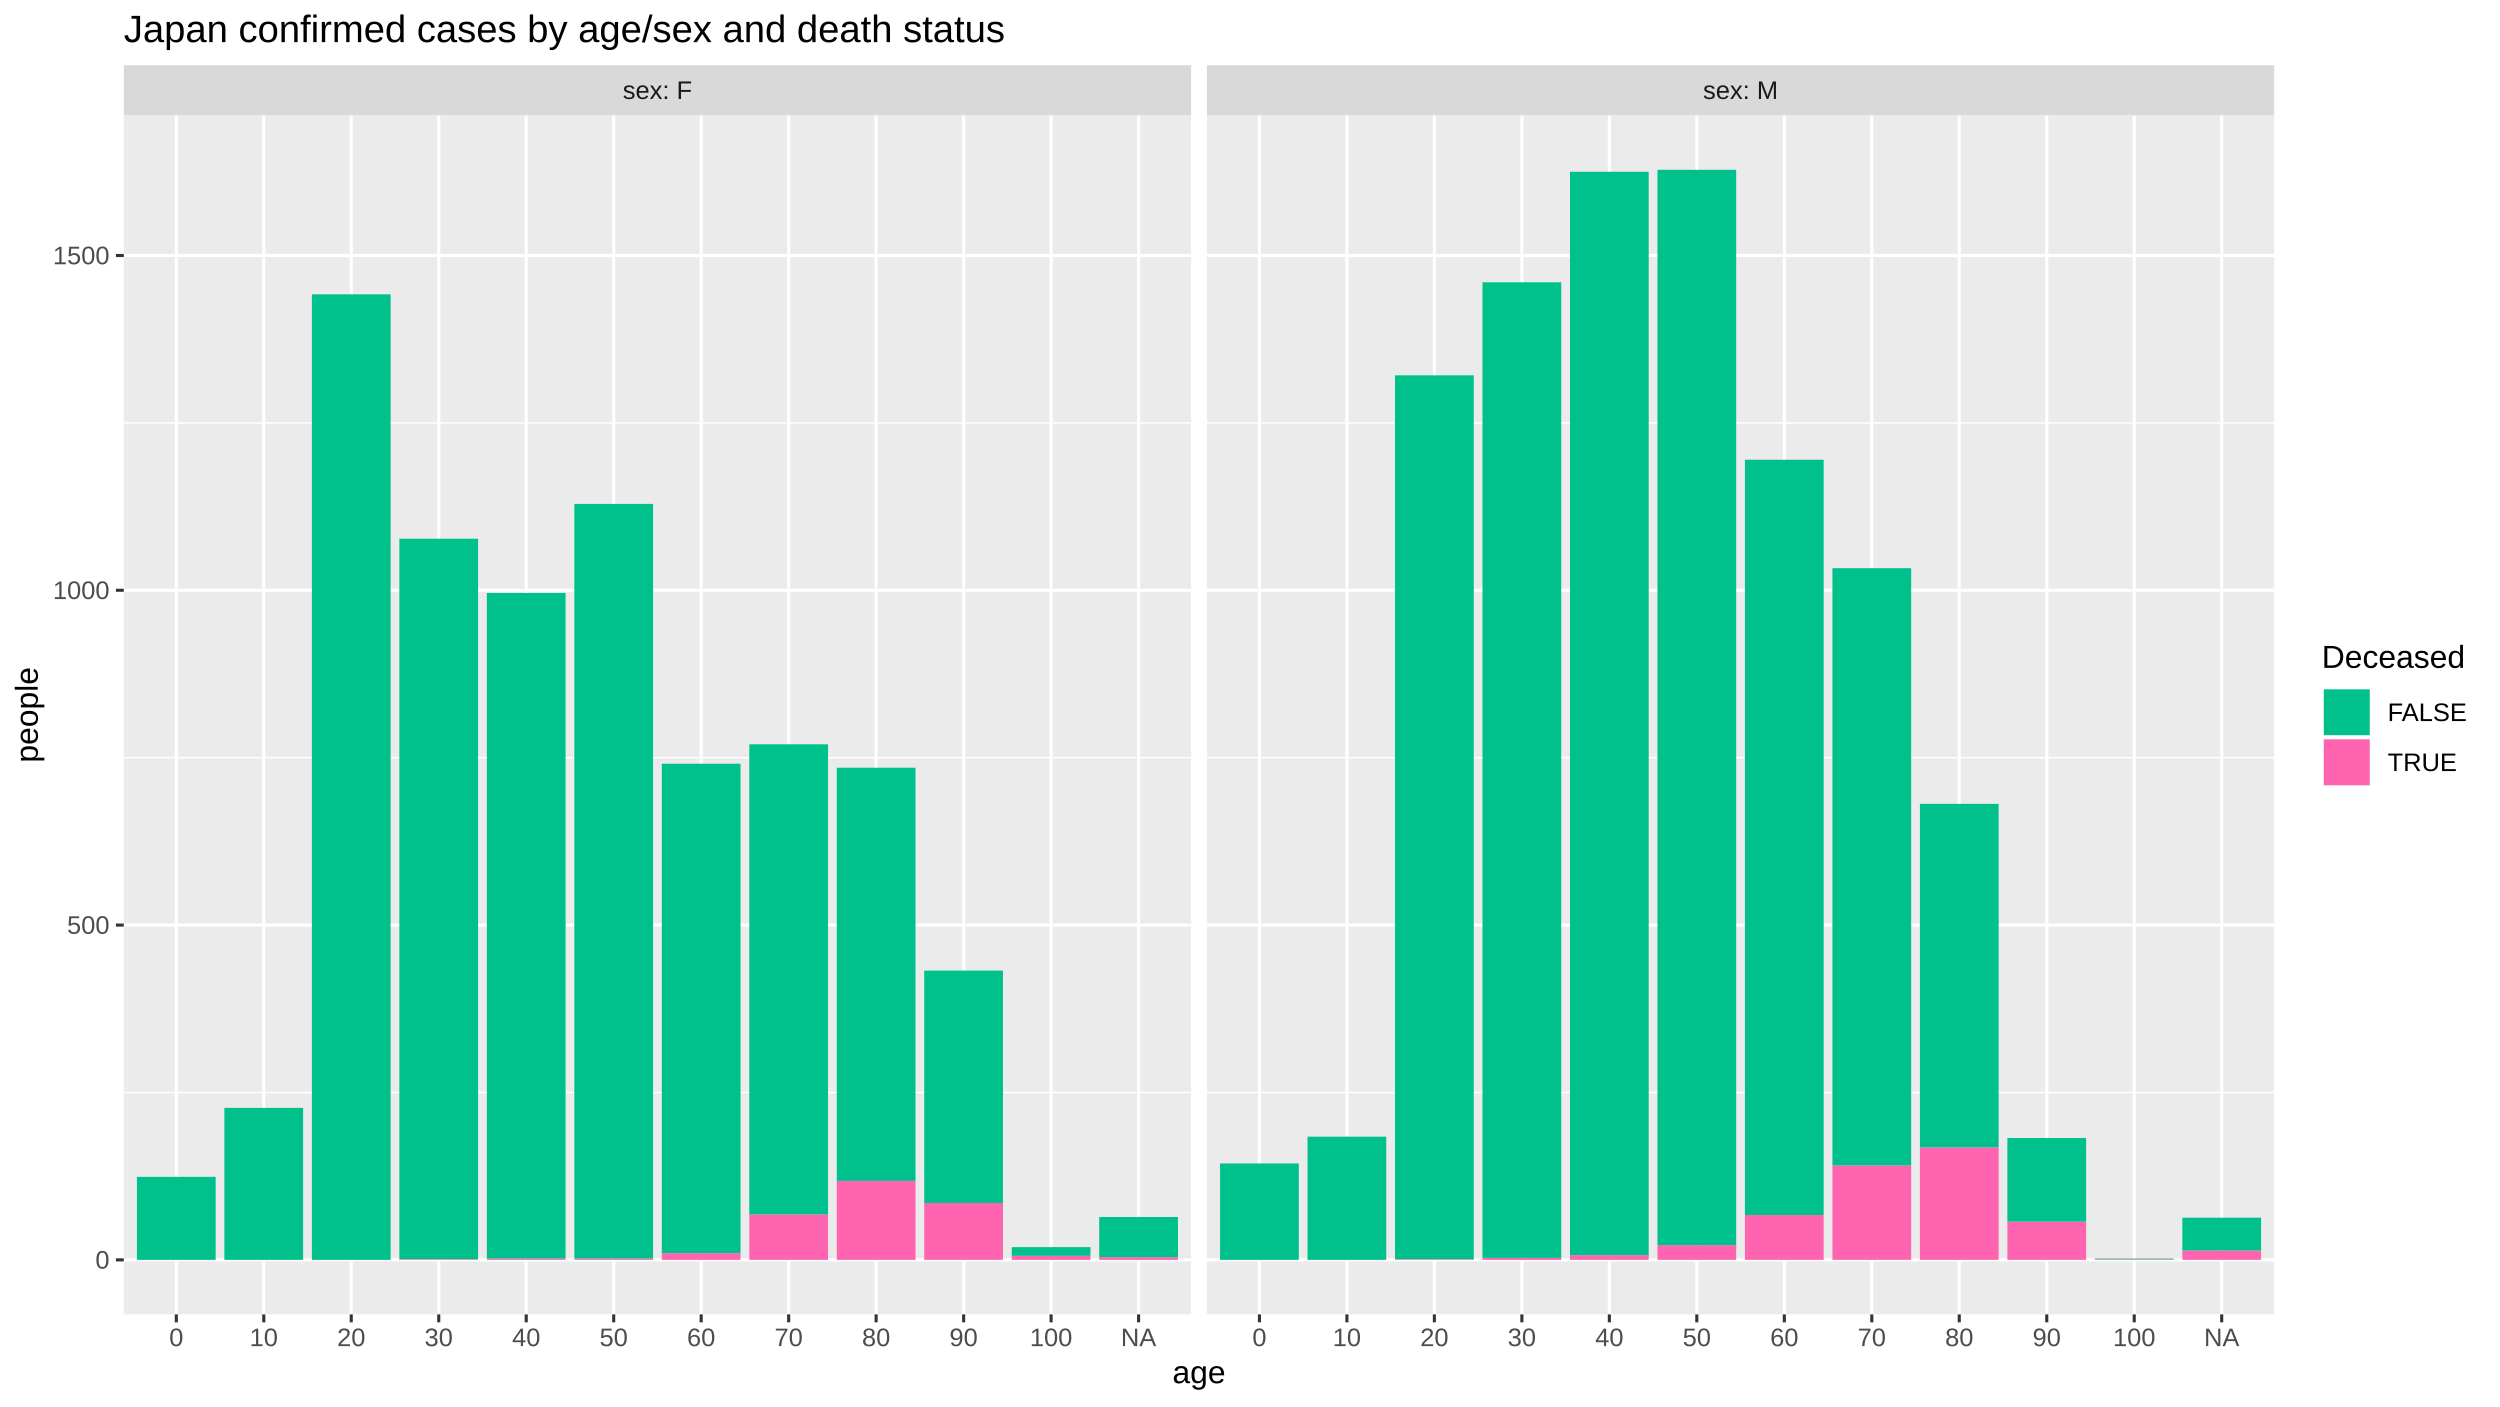
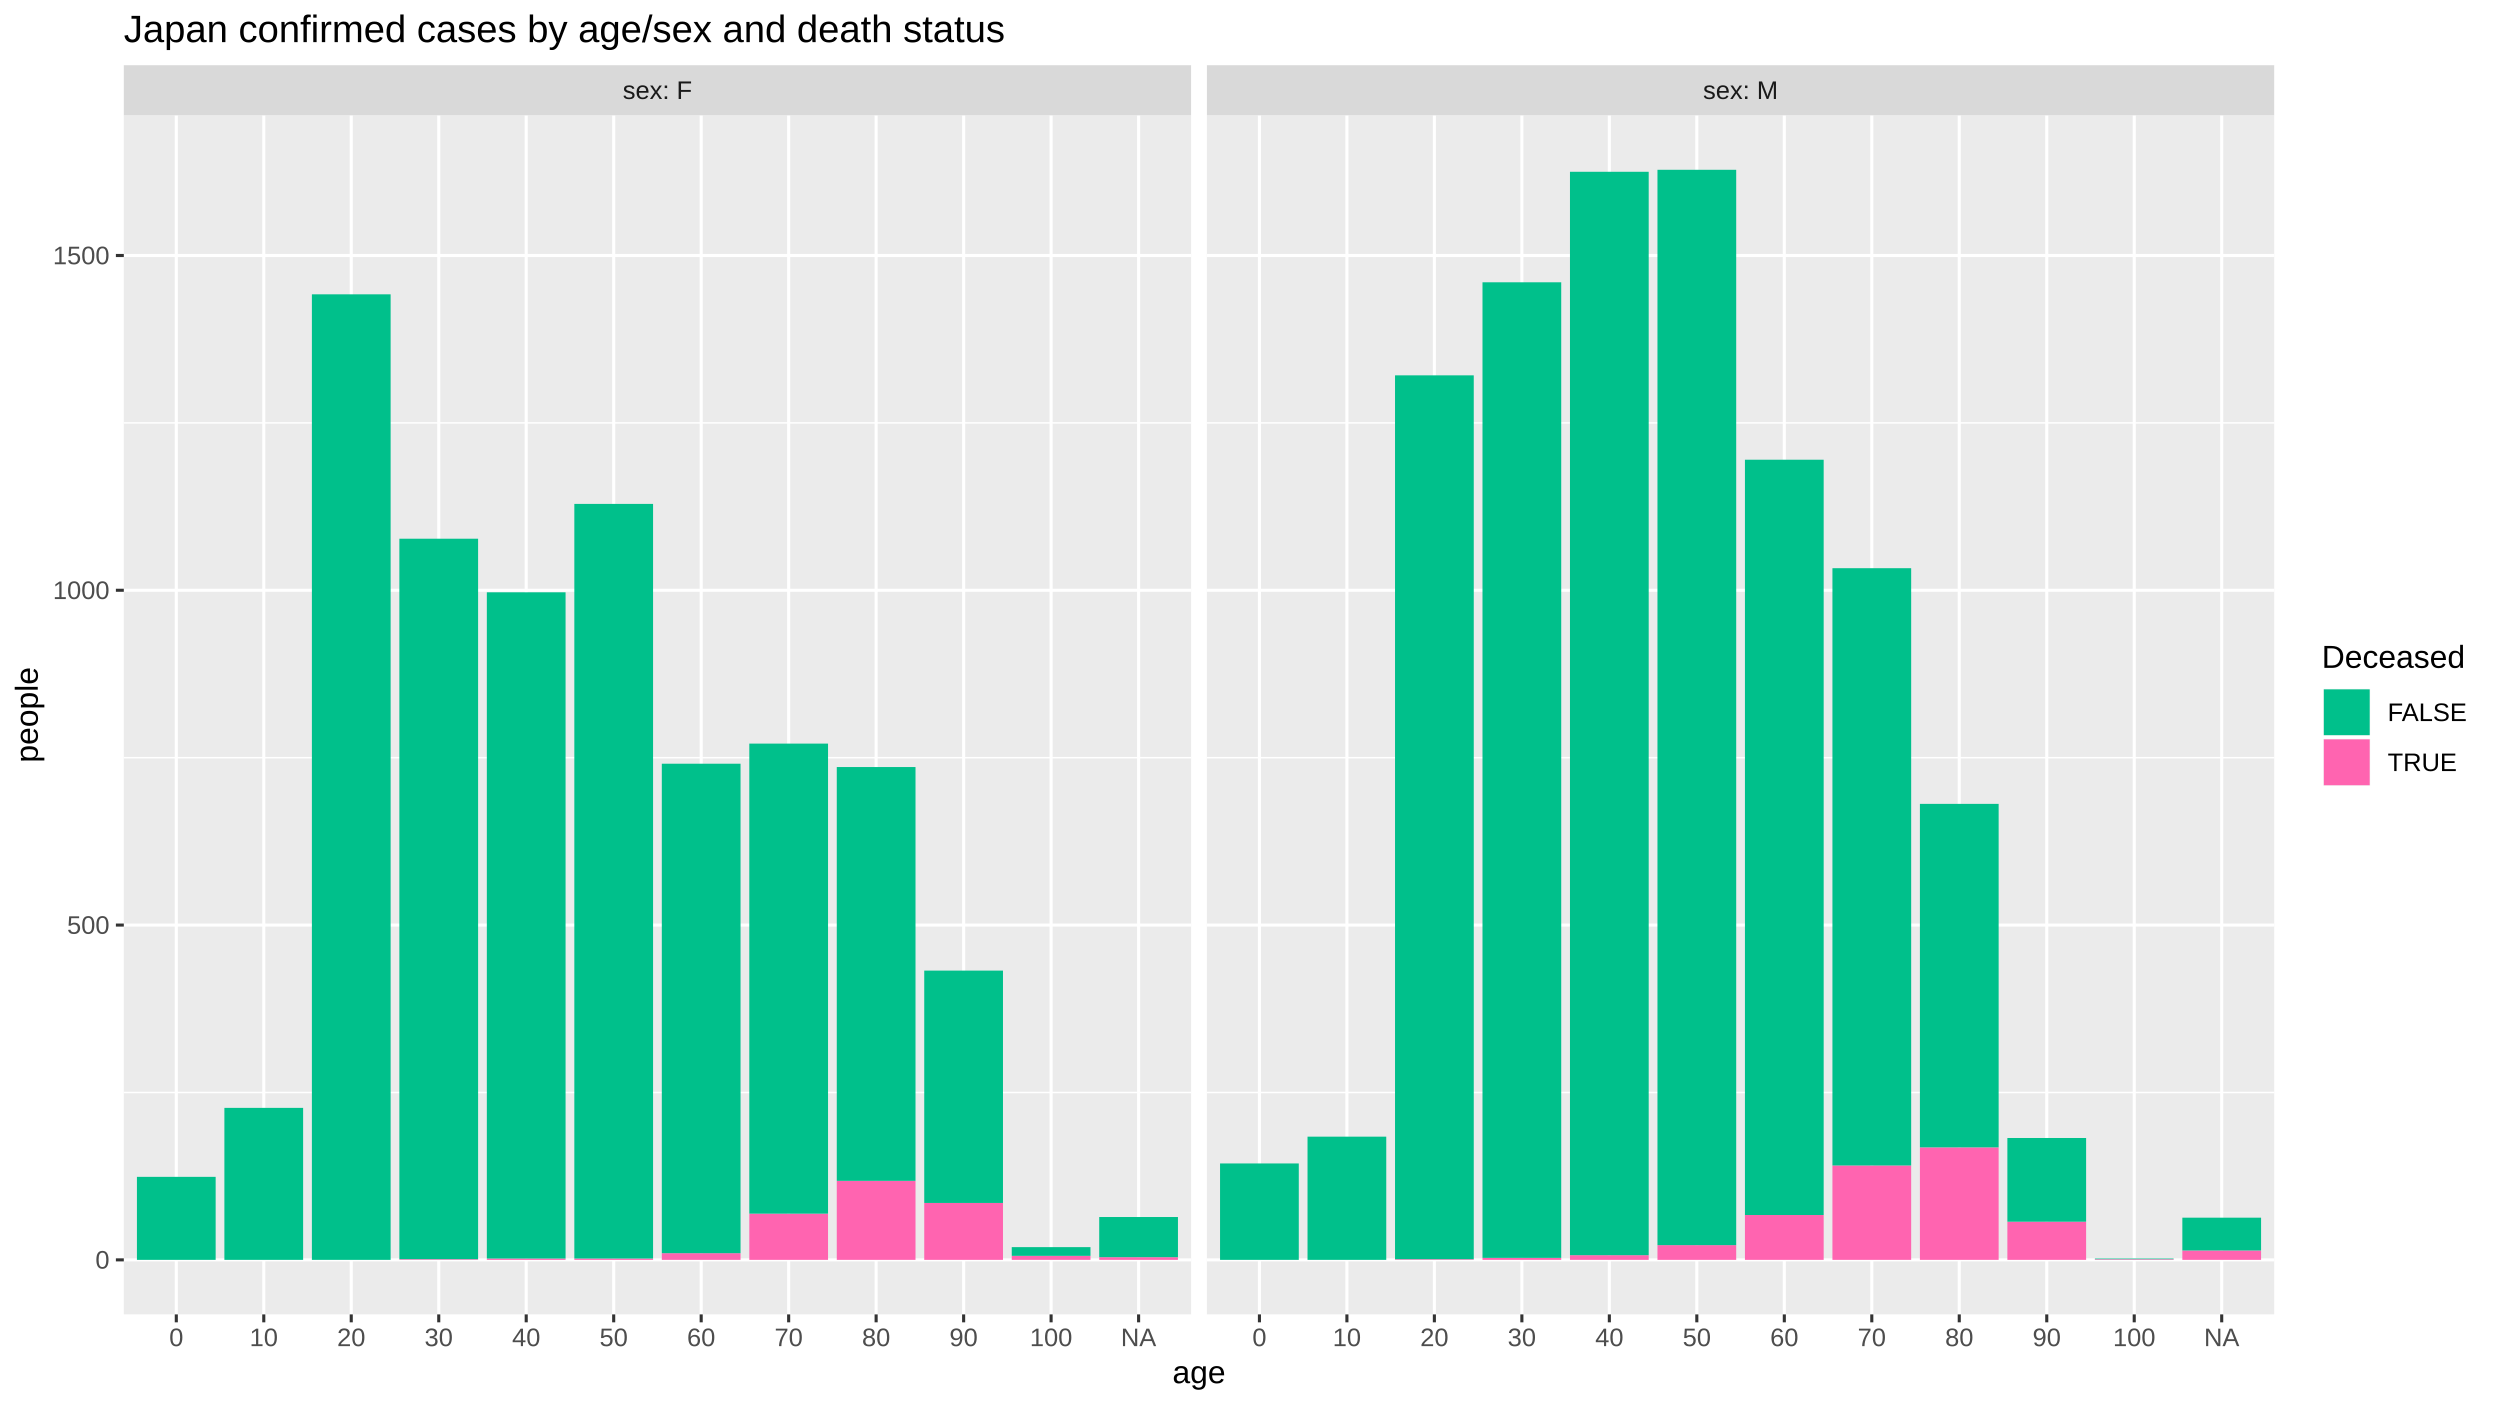
<svg xmlns="http://www.w3.org/2000/svg" viewBox="0 0 864.00 486.00">
  <defs>
    <style type="text/css">
    line, polyline, polygon, path, rect, circle {
      fill: none;
      stroke: #000000;
      stroke-linecap: round;
      stroke-linejoin: round;
      stroke-miterlimit: 10.00;
    }
  </style>
  </defs>
  <rect width="100%" height="100%" style="stroke: none; fill: #FFFFFF;" />
  <rect x="0.00" y="-0" width="864.00" height="486.00" style="stroke-width: 1.07; stroke: #FFFFFF; fill: #FFFFFF;" />
  <defs>
    <clipPath id="cpNDIuNzl8NDExLjY0fDQ1NC4yNXwzOS44NA==">
      <rect x="42.79" y="39.84" width="368.85" height="414.40" />
    </clipPath>
  </defs>
  <rect x="42.79" y="39.84" width="368.85" height="414.40" style="stroke-width: 1.07; stroke: none; fill: #EBEBEB;" clip-path="url(#cpNDIuNzl8NDExLjY0fDQ1NC4yNXwzOS44NA==)" />
  <polyline points="42.79,377.56 411.64,377.56 " style="stroke-width: 0.53; stroke: #FFFFFF; stroke-linecap: butt;" clip-path="url(#cpNDIuNzl8NDExLjY0fDQ1NC4yNXwzOS44NA==)" />
  <polyline points="42.79,261.85 411.64,261.85 " style="stroke-width: 0.53; stroke: #FFFFFF; stroke-linecap: butt;" clip-path="url(#cpNDIuNzl8NDExLjY0fDQ1NC4yNXwzOS44NA==)" />
  <polyline points="42.79,146.15 411.64,146.15 " style="stroke-width: 0.53; stroke: #FFFFFF; stroke-linecap: butt;" clip-path="url(#cpNDIuNzl8NDExLjY0fDQ1NC4yNXwzOS44NA==)" />
  <polyline points="42.79,435.41 411.64,435.41 " style="stroke-width: 1.07; stroke: #FFFFFF; stroke-linecap: butt;" clip-path="url(#cpNDIuNzl8NDExLjY0fDQ1NC4yNXwzOS44NA==)" />
  <polyline points="42.79,319.71 411.64,319.71 " style="stroke-width: 1.07; stroke: #FFFFFF; stroke-linecap: butt;" clip-path="url(#cpNDIuNzl8NDExLjY0fDQ1NC4yNXwzOS44NA==)" />
  <polyline points="42.79,204.00 411.64,204.00 " style="stroke-width: 1.07; stroke: #FFFFFF; stroke-linecap: butt;" clip-path="url(#cpNDIuNzl8NDExLjY0fDQ1NC4yNXwzOS44NA==)" />
  <polyline points="42.79,88.30 411.64,88.30 " style="stroke-width: 1.07; stroke: #FFFFFF; stroke-linecap: butt;" clip-path="url(#cpNDIuNzl8NDExLjY0fDQ1NC4yNXwzOS44NA==)" />
  <polyline points="60.93,454.25 60.93,39.84 " style="stroke-width: 1.07; stroke: #FFFFFF; stroke-linecap: butt;" clip-path="url(#cpNDIuNzl8NDExLjY0fDQ1NC4yNXwzOS44NA==)" />
  <polyline points="91.16,454.25 91.16,39.84 " style="stroke-width: 1.07; stroke: #FFFFFF; stroke-linecap: butt;" clip-path="url(#cpNDIuNzl8NDExLjY0fDQ1NC4yNXwzOS44NA==)" />
  <polyline points="121.39,454.25 121.39,39.84 " style="stroke-width: 1.07; stroke: #FFFFFF; stroke-linecap: butt;" clip-path="url(#cpNDIuNzl8NDExLjY0fDQ1NC4yNXwzOS44NA==)" />
  <polyline points="151.63,454.25 151.63,39.84 " style="stroke-width: 1.07; stroke: #FFFFFF; stroke-linecap: butt;" clip-path="url(#cpNDIuNzl8NDExLjY0fDQ1NC4yNXwzOS44NA==)" />
  <polyline points="181.86,454.25 181.86,39.84 " style="stroke-width: 1.07; stroke: #FFFFFF; stroke-linecap: butt;" clip-path="url(#cpNDIuNzl8NDExLjY0fDQ1NC4yNXwzOS44NA==)" />
  <polyline points="212.09,454.25 212.09,39.84 " style="stroke-width: 1.07; stroke: #FFFFFF; stroke-linecap: butt;" clip-path="url(#cpNDIuNzl8NDExLjY0fDQ1NC4yNXwzOS44NA==)" />
  <polyline points="242.33,454.25 242.33,39.84 " style="stroke-width: 1.07; stroke: #FFFFFF; stroke-linecap: butt;" clip-path="url(#cpNDIuNzl8NDExLjY0fDQ1NC4yNXwzOS44NA==)" />
  <polyline points="272.56,454.25 272.56,39.84 " style="stroke-width: 1.07; stroke: #FFFFFF; stroke-linecap: butt;" clip-path="url(#cpNDIuNzl8NDExLjY0fDQ1NC4yNXwzOS44NA==)" />
  <polyline points="302.79,454.25 302.79,39.84 " style="stroke-width: 1.07; stroke: #FFFFFF; stroke-linecap: butt;" clip-path="url(#cpNDIuNzl8NDExLjY0fDQ1NC4yNXwzOS44NA==)" />
  <polyline points="333.03,454.25 333.03,39.84 " style="stroke-width: 1.07; stroke: #FFFFFF; stroke-linecap: butt;" clip-path="url(#cpNDIuNzl8NDExLjY0fDQ1NC4yNXwzOS44NA==)" />
  <polyline points="363.26,454.25 363.26,39.84 " style="stroke-width: 1.07; stroke: #FFFFFF; stroke-linecap: butt;" clip-path="url(#cpNDIuNzl8NDExLjY0fDQ1NC4yNXwzOS44NA==)" />
  <polyline points="393.50,454.25 393.50,39.84 " style="stroke-width: 1.07; stroke: #FFFFFF; stroke-linecap: butt;" clip-path="url(#cpNDIuNzl8NDExLjY0fDQ1NC4yNXwzOS44NA==)" />
  <rect x="47.32" y="406.72" width="27.21" height="28.69" style="stroke-width: 1.07; stroke: none; stroke-linecap: butt; fill: #00C08B;" clip-path="url(#cpNDIuNzl8NDExLjY0fDQ1NC4yNXwzOS44NA==)" />
  <rect x="77.55" y="382.88" width="27.21" height="52.53" style="stroke-width: 1.07; stroke: none; stroke-linecap: butt; fill: #00C08B;" clip-path="url(#cpNDIuNzl8NDExLjY0fDQ1NC4yNXwzOS44NA==)" />
  <rect x="107.79" y="101.72" width="27.21" height="333.69" style="stroke-width: 1.07; stroke: none; stroke-linecap: butt; fill: #00C08B;" clip-path="url(#cpNDIuNzl8NDExLjY0fDQ1NC4yNXwzOS44NA==)" />
  <rect x="138.02" y="435.18" width="27.21" height="0.23" style="stroke-width: 1.07; stroke: none; stroke-linecap: butt; fill: #FF64B0;" clip-path="url(#cpNDIuNzl8NDExLjY0fDQ1NC4yNXwzOS44NA==)" />
  <rect x="138.02" y="186.18" width="27.21" height="248.99" style="stroke-width: 1.07; stroke: none; stroke-linecap: butt; fill: #00C08B;" clip-path="url(#cpNDIuNzl8NDExLjY0fDQ1NC4yNXwzOS44NA==)" />
  <rect x="168.25" y="434.95" width="27.21" height="0.46" style="stroke-width: 1.07; stroke: none; stroke-linecap: butt; fill: #FF64B0;" clip-path="url(#cpNDIuNzl8NDExLjY0fDQ1NC4yNXwzOS44NA==)" />
-   <rect x="168.25" y="204.93" width="27.21" height="230.02" style="stroke-width: 1.07; stroke: none; stroke-linecap: butt; fill: #00C08B;" clip-path="url(#cpNDIuNzl8NDExLjY0fDQ1NC4yNXwzOS44NA==)" />
+   <rect x="168.25" y="204.70" width="27.21" height="230.25" style="stroke-width: 1.07; stroke: none; stroke-linecap: butt; fill: #00C08B;" clip-path="url(#cpNDIuNzl8NDExLjY0fDQ1NC4yNXwzOS44NA==)" />
  <rect x="198.49" y="434.95" width="27.21" height="0.46" style="stroke-width: 1.07; stroke: none; stroke-linecap: butt; fill: #FF64B0;" clip-path="url(#cpNDIuNzl8NDExLjY0fDQ1NC4yNXwzOS44NA==)" />
  <rect x="198.49" y="174.15" width="27.21" height="260.80" style="stroke-width: 1.07; stroke: none; stroke-linecap: butt; fill: #00C08B;" clip-path="url(#cpNDIuNzl8NDExLjY0fDQ1NC4yNXwzOS44NA==)" />
  <rect x="228.72" y="433.10" width="27.21" height="2.31" style="stroke-width: 1.07; stroke: none; stroke-linecap: butt; fill: #FF64B0;" clip-path="url(#cpNDIuNzl8NDExLjY0fDQ1NC4yNXwzOS44NA==)" />
  <rect x="228.72" y="263.94" width="27.21" height="169.16" style="stroke-width: 1.07; stroke: none; stroke-linecap: butt; fill: #00C08B;" clip-path="url(#cpNDIuNzl8NDExLjY0fDQ1NC4yNXwzOS44NA==)" />
-   <rect x="258.96" y="419.67" width="27.21" height="15.74" style="stroke-width: 1.07; stroke: none; stroke-linecap: butt; fill: #FF64B0;" clip-path="url(#cpNDIuNzl8NDExLjY0fDQ1NC4yNXwzOS44NA==)" />
-   <rect x="258.96" y="257.23" width="27.21" height="162.45" style="stroke-width: 1.07; stroke: none; stroke-linecap: butt; fill: #00C08B;" clip-path="url(#cpNDIuNzl8NDExLjY0fDQ1NC4yNXwzOS44NA==)" />
+   <rect x="258.96" y="419.44" width="27.21" height="15.97" style="stroke-width: 1.07; stroke: none; stroke-linecap: butt; fill: #FF64B0;" clip-path="url(#cpNDIuNzl8NDExLjY0fDQ1NC4yNXwzOS44NA==)" />
+   <rect x="258.96" y="256.99" width="27.21" height="162.45" style="stroke-width: 1.07; stroke: none; stroke-linecap: butt; fill: #00C08B;" clip-path="url(#cpNDIuNzl8NDExLjY0fDQ1NC4yNXwzOS44NA==)" />
  <rect x="289.19" y="408.10" width="27.21" height="27.31" style="stroke-width: 1.07; stroke: none; stroke-linecap: butt; fill: #FF64B0;" clip-path="url(#cpNDIuNzl8NDExLjY0fDQ1NC4yNXwzOS44NA==)" />
-   <rect x="289.19" y="265.33" width="27.21" height="142.78" style="stroke-width: 1.07; stroke: none; stroke-linecap: butt; fill: #00C08B;" clip-path="url(#cpNDIuNzl8NDExLjY0fDQ1NC4yNXwzOS44NA==)" />
+   <rect x="289.19" y="265.09" width="27.21" height="143.01" style="stroke-width: 1.07; stroke: none; stroke-linecap: butt; fill: #00C08B;" clip-path="url(#cpNDIuNzl8NDExLjY0fDQ1NC4yNXwzOS44NA==)" />
  <rect x="319.42" y="415.74" width="27.21" height="19.67" style="stroke-width: 1.07; stroke: none; stroke-linecap: butt; fill: #FF64B0;" clip-path="url(#cpNDIuNzl8NDExLjY0fDQ1NC4yNXwzOS44NA==)" />
  <rect x="319.42" y="335.44" width="27.21" height="80.30" style="stroke-width: 1.07; stroke: none; stroke-linecap: butt; fill: #00C08B;" clip-path="url(#cpNDIuNzl8NDExLjY0fDQ1NC4yNXwzOS44NA==)" />
  <rect x="349.66" y="434.02" width="27.21" height="1.39" style="stroke-width: 1.07; stroke: none; stroke-linecap: butt; fill: #FF64B0;" clip-path="url(#cpNDIuNzl8NDExLjY0fDQ1NC4yNXwzOS44NA==)" />
  <rect x="349.66" y="431.01" width="27.21" height="3.01" style="stroke-width: 1.07; stroke: none; stroke-linecap: butt; fill: #00C08B;" clip-path="url(#cpNDIuNzl8NDExLjY0fDQ1NC4yNXwzOS44NA==)" />
  <rect x="379.89" y="434.48" width="27.21" height="0.93" style="stroke-width: 1.07; stroke: none; stroke-linecap: butt; fill: #FF64B0;" clip-path="url(#cpNDIuNzl8NDExLjY0fDQ1NC4yNXwzOS44NA==)" />
  <rect x="379.89" y="420.60" width="27.21" height="13.88" style="stroke-width: 1.07; stroke: none; stroke-linecap: butt; fill: #00C08B;" clip-path="url(#cpNDIuNzl8NDExLjY0fDQ1NC4yNXwzOS44NA==)" />
  <defs>
    <clipPath id="cpMC4wMHw4NjQuMDB8NDg2LjAwfDAuMDA=">
      <rect x="0.00" y="0.00" width="864.00" height="486.00" />
    </clipPath>
  </defs>
  <defs>
    <clipPath id="cpNDE3LjExfDc4NS45N3w0NTQuMjV8MzkuODQ=">
      <rect x="417.11" y="39.84" width="368.85" height="414.40" />
    </clipPath>
  </defs>
  <rect x="417.11" y="39.84" width="368.85" height="414.40" style="stroke-width: 1.07; stroke: none; fill: #EBEBEB;" clip-path="url(#cpNDE3LjExfDc4NS45N3w0NTQuMjV8MzkuODQ=)" />
  <polyline points="417.11,377.56 785.97,377.56 " style="stroke-width: 0.53; stroke: #FFFFFF; stroke-linecap: butt;" clip-path="url(#cpNDE3LjExfDc4NS45N3w0NTQuMjV8MzkuODQ=)" />
  <polyline points="417.11,261.85 785.97,261.85 " style="stroke-width: 0.53; stroke: #FFFFFF; stroke-linecap: butt;" clip-path="url(#cpNDE3LjExfDc4NS45N3w0NTQuMjV8MzkuODQ=)" />
  <polyline points="417.11,146.15 785.97,146.15 " style="stroke-width: 0.53; stroke: #FFFFFF; stroke-linecap: butt;" clip-path="url(#cpNDE3LjExfDc4NS45N3w0NTQuMjV8MzkuODQ=)" />
  <polyline points="417.11,435.41 785.97,435.41 " style="stroke-width: 1.07; stroke: #FFFFFF; stroke-linecap: butt;" clip-path="url(#cpNDE3LjExfDc4NS45N3w0NTQuMjV8MzkuODQ=)" />
  <polyline points="417.11,319.71 785.97,319.71 " style="stroke-width: 1.07; stroke: #FFFFFF; stroke-linecap: butt;" clip-path="url(#cpNDE3LjExfDc4NS45N3w0NTQuMjV8MzkuODQ=)" />
  <polyline points="417.11,204.00 785.97,204.00 " style="stroke-width: 1.07; stroke: #FFFFFF; stroke-linecap: butt;" clip-path="url(#cpNDE3LjExfDc4NS45N3w0NTQuMjV8MzkuODQ=)" />
  <polyline points="417.11,88.30 785.97,88.30 " style="stroke-width: 1.07; stroke: #FFFFFF; stroke-linecap: butt;" clip-path="url(#cpNDE3LjExfDc4NS45N3w0NTQuMjV8MzkuODQ=)" />
  <polyline points="435.26,454.25 435.26,39.84 " style="stroke-width: 1.07; stroke: #FFFFFF; stroke-linecap: butt;" clip-path="url(#cpNDE3LjExfDc4NS45N3w0NTQuMjV8MzkuODQ=)" />
  <polyline points="465.49,454.25 465.49,39.84 " style="stroke-width: 1.07; stroke: #FFFFFF; stroke-linecap: butt;" clip-path="url(#cpNDE3LjExfDc4NS45N3w0NTQuMjV8MzkuODQ=)" />
  <polyline points="495.72,454.25 495.72,39.84 " style="stroke-width: 1.07; stroke: #FFFFFF; stroke-linecap: butt;" clip-path="url(#cpNDE3LjExfDc4NS45N3w0NTQuMjV8MzkuODQ=)" />
  <polyline points="525.96,454.25 525.96,39.84 " style="stroke-width: 1.07; stroke: #FFFFFF; stroke-linecap: butt;" clip-path="url(#cpNDE3LjExfDc4NS45N3w0NTQuMjV8MzkuODQ=)" />
  <polyline points="556.19,454.25 556.19,39.84 " style="stroke-width: 1.07; stroke: #FFFFFF; stroke-linecap: butt;" clip-path="url(#cpNDE3LjExfDc4NS45N3w0NTQuMjV8MzkuODQ=)" />
  <polyline points="586.42,454.25 586.42,39.84 " style="stroke-width: 1.07; stroke: #FFFFFF; stroke-linecap: butt;" clip-path="url(#cpNDE3LjExfDc4NS45N3w0NTQuMjV8MzkuODQ=)" />
  <polyline points="616.66,454.25 616.66,39.84 " style="stroke-width: 1.07; stroke: #FFFFFF; stroke-linecap: butt;" clip-path="url(#cpNDE3LjExfDc4NS45N3w0NTQuMjV8MzkuODQ=)" />
  <polyline points="646.89,454.25 646.89,39.84 " style="stroke-width: 1.07; stroke: #FFFFFF; stroke-linecap: butt;" clip-path="url(#cpNDE3LjExfDc4NS45N3w0NTQuMjV8MzkuODQ=)" />
  <polyline points="677.12,454.25 677.12,39.84 " style="stroke-width: 1.07; stroke: #FFFFFF; stroke-linecap: butt;" clip-path="url(#cpNDE3LjExfDc4NS45N3w0NTQuMjV8MzkuODQ=)" />
  <polyline points="707.36,454.25 707.36,39.84 " style="stroke-width: 1.07; stroke: #FFFFFF; stroke-linecap: butt;" clip-path="url(#cpNDE3LjExfDc4NS45N3w0NTQuMjV8MzkuODQ=)" />
  <polyline points="737.59,454.25 737.59,39.84 " style="stroke-width: 1.07; stroke: #FFFFFF; stroke-linecap: butt;" clip-path="url(#cpNDE3LjExfDc4NS45N3w0NTQuMjV8MzkuODQ=)" />
  <polyline points="767.82,454.25 767.82,39.84 " style="stroke-width: 1.07; stroke: #FFFFFF; stroke-linecap: butt;" clip-path="url(#cpNDE3LjExfDc4NS45N3w0NTQuMjV8MzkuODQ=)" />
  <rect x="421.65" y="402.09" width="27.21" height="33.32" style="stroke-width: 1.07; stroke: none; stroke-linecap: butt; fill: #00C08B;" clip-path="url(#cpNDE3LjExfDc4NS45N3w0NTQuMjV8MzkuODQ=)" />
  <rect x="451.88" y="392.83" width="27.21" height="42.58" style="stroke-width: 1.07; stroke: none; stroke-linecap: butt; fill: #00C08B;" clip-path="url(#cpNDE3LjExfDc4NS45N3w0NTQuMjV8MzkuODQ=)" />
  <rect x="482.12" y="435.18" width="27.21" height="0.23" style="stroke-width: 1.07; stroke: none; stroke-linecap: butt; fill: #FF64B0;" clip-path="url(#cpNDE3LjExfDc4NS45N3w0NTQuMjV8MzkuODQ=)" />
  <rect x="482.12" y="129.72" width="27.21" height="305.46" style="stroke-width: 1.07; stroke: none; stroke-linecap: butt; fill: #00C08B;" clip-path="url(#cpNDE3LjExfDc4NS45N3w0NTQuMjV8MzkuODQ=)" />
  <rect x="512.35" y="434.72" width="27.21" height="0.69" style="stroke-width: 1.07; stroke: none; stroke-linecap: butt; fill: #FF64B0;" clip-path="url(#cpNDE3LjExfDc4NS45N3w0NTQuMjV8MzkuODQ=)" />
  <rect x="512.35" y="97.56" width="27.21" height="337.16" style="stroke-width: 1.07; stroke: none; stroke-linecap: butt; fill: #00C08B;" clip-path="url(#cpNDE3LjExfDc4NS45N3w0NTQuMjV8MzkuODQ=)" />
  <rect x="542.58" y="433.79" width="27.21" height="1.62" style="stroke-width: 1.07; stroke: none; stroke-linecap: butt; fill: #FF64B0;" clip-path="url(#cpNDE3LjExfDc4NS45N3w0NTQuMjV8MzkuODQ=)" />
  <rect x="542.58" y="59.37" width="27.21" height="374.42" style="stroke-width: 1.07; stroke: none; stroke-linecap: butt; fill: #00C08B;" clip-path="url(#cpNDE3LjExfDc4NS45N3w0NTQuMjV8MzkuODQ=)" />
  <rect x="572.82" y="430.32" width="27.21" height="5.09" style="stroke-width: 1.07; stroke: none; stroke-linecap: butt; fill: #FF64B0;" clip-path="url(#cpNDE3LjExfDc4NS45N3w0NTQuMjV8MzkuODQ=)" />
  <rect x="572.82" y="58.68" width="27.21" height="371.64" style="stroke-width: 1.07; stroke: none; stroke-linecap: butt; fill: #00C08B;" clip-path="url(#cpNDE3LjExfDc4NS45N3w0NTQuMjV8MzkuODQ=)" />
  <rect x="603.05" y="419.91" width="27.21" height="15.50" style="stroke-width: 1.07; stroke: none; stroke-linecap: butt; fill: #FF64B0;" clip-path="url(#cpNDE3LjExfDc4NS45N3w0NTQuMjV8MzkuODQ=)" />
  <rect x="603.05" y="158.88" width="27.21" height="261.03" style="stroke-width: 1.07; stroke: none; stroke-linecap: butt; fill: #00C08B;" clip-path="url(#cpNDE3LjExfDc4NS45N3w0NTQuMjV8MzkuODQ=)" />
  <rect x="633.29" y="402.78" width="27.21" height="32.63" style="stroke-width: 1.07; stroke: none; stroke-linecap: butt; fill: #FF64B0;" clip-path="url(#cpNDE3LjExfDc4NS45N3w0NTQuMjV8MzkuODQ=)" />
  <rect x="633.29" y="196.37" width="27.21" height="206.42" style="stroke-width: 1.07; stroke: none; stroke-linecap: butt; fill: #00C08B;" clip-path="url(#cpNDE3LjExfDc4NS45N3w0NTQuMjV8MzkuODQ=)" />
  <rect x="663.52" y="396.53" width="27.21" height="38.88" style="stroke-width: 1.07; stroke: none; stroke-linecap: butt; fill: #FF64B0;" clip-path="url(#cpNDE3LjExfDc4NS45N3w0NTQuMjV8MzkuODQ=)" />
  <rect x="663.52" y="277.82" width="27.21" height="118.71" style="stroke-width: 1.07; stroke: none; stroke-linecap: butt; fill: #00C08B;" clip-path="url(#cpNDE3LjExfDc4NS45N3w0NTQuMjV8MzkuODQ=)" />
  <rect x="693.75" y="422.22" width="27.21" height="13.19" style="stroke-width: 1.07; stroke: none; stroke-linecap: butt; fill: #FF64B0;" clip-path="url(#cpNDE3LjExfDc4NS45N3w0NTQuMjV8MzkuODQ=)" />
  <rect x="693.75" y="393.29" width="27.21" height="28.93" style="stroke-width: 1.07; stroke: none; stroke-linecap: butt; fill: #00C08B;" clip-path="url(#cpNDE3LjExfDc4NS45N3w0NTQuMjV8MzkuODQ=)" />
  <rect x="723.99" y="435.18" width="27.21" height="0.23" style="stroke-width: 1.07; stroke: none; stroke-linecap: butt; fill: #FF64B0;" clip-path="url(#cpNDE3LjExfDc4NS45N3w0NTQuMjV8MzkuODQ=)" />
  <rect x="723.99" y="434.95" width="27.21" height="0.23" style="stroke-width: 1.07; stroke: none; stroke-linecap: butt; fill: #00C08B;" clip-path="url(#cpNDE3LjExfDc4NS45N3w0NTQuMjV8MzkuODQ=)" />
  <rect x="754.22" y="432.17" width="27.21" height="3.24" style="stroke-width: 1.07; stroke: none; stroke-linecap: butt; fill: #FF64B0;" clip-path="url(#cpNDE3LjExfDc4NS45N3w0NTQuMjV8MzkuODQ=)" />
  <rect x="754.22" y="420.83" width="27.21" height="11.34" style="stroke-width: 1.07; stroke: none; stroke-linecap: butt; fill: #00C08B;" clip-path="url(#cpNDE3LjExfDc4NS45N3w0NTQuMjV8MzkuODQ=)" />
  <defs>
    <clipPath id="cpMC4wMHw4NjQuMDB8NDg2LjAwfDAuMDA=">
      <rect x="0.00" y="0.00" width="864.00" height="486.00" />
    </clipPath>
  </defs>
  <defs>
    <clipPath id="cpNDIuNzl8NDExLjY0fDM5Ljg0fDIyLjUz">
      <rect x="42.79" y="22.53" width="368.85" height="17.31" />
    </clipPath>
  </defs>
  <rect x="42.79" y="22.53" width="368.85" height="17.31" style="stroke-width: 1.07; stroke: none; fill: #D9D9D9;" clip-path="url(#cpNDIuNzl8NDExLjY0fDM5Ljg0fDIyLjUz)" />
  <g clip-path="url(#cpNDIuNzl8NDExLjY0fDM5Ljg0fDIyLjUz)">
    <text x="215.23" y="34.21" style="font-size: 8.80px; fill: #1A1A1A; font-family: Liberation Sans;" textLength="23.96px" lengthAdjust="spacingAndGlyphs">sex: F</text>
  </g>
  <defs>
    <clipPath id="cpMC4wMHw4NjQuMDB8NDg2LjAwfDAuMDA=">
      <rect x="0.00" y="0.00" width="864.00" height="486.00" />
    </clipPath>
  </defs>
  <defs>
    <clipPath id="cpNDE3LjExfDc4NS45N3wzOS44NHwyMi41Mw==">
      <rect x="417.11" y="22.53" width="368.85" height="17.31" />
    </clipPath>
  </defs>
  <rect x="417.11" y="22.53" width="368.85" height="17.31" style="stroke-width: 1.07; stroke: none; fill: #D9D9D9;" clip-path="url(#cpNDE3LjExfDc4NS45N3wzOS44NHwyMi41Mw==)" />
  <g clip-path="url(#cpNDE3LjExfDc4NS45N3wzOS44NHwyMi41Mw==)">
    <text x="588.58" y="34.21" style="font-size: 8.80px; fill: #1A1A1A; font-family: Liberation Sans;" textLength="25.91px" lengthAdjust="spacingAndGlyphs">sex: M</text>
  </g>
  <defs>
    <clipPath id="cpMC4wMHw4NjQuMDB8NDg2LjAwfDAuMDA=">
      <rect x="0.00" y="0.00" width="864.00" height="486.00" />
    </clipPath>
  </defs>
  <polyline points="60.93,456.99 60.93,454.25 " style="stroke-width: 1.07; stroke: #333333; stroke-linecap: butt;" clip-path="url(#cpMC4wMHw4NjQuMDB8NDg2LjAwfDAuMDA=)" />
  <polyline points="91.16,456.99 91.16,454.25 " style="stroke-width: 1.07; stroke: #333333; stroke-linecap: butt;" clip-path="url(#cpMC4wMHw4NjQuMDB8NDg2LjAwfDAuMDA=)" />
  <polyline points="121.39,456.99 121.39,454.25 " style="stroke-width: 1.07; stroke: #333333; stroke-linecap: butt;" clip-path="url(#cpMC4wMHw4NjQuMDB8NDg2LjAwfDAuMDA=)" />
  <polyline points="151.63,456.99 151.63,454.25 " style="stroke-width: 1.07; stroke: #333333; stroke-linecap: butt;" clip-path="url(#cpMC4wMHw4NjQuMDB8NDg2LjAwfDAuMDA=)" />
  <polyline points="181.86,456.99 181.86,454.25 " style="stroke-width: 1.07; stroke: #333333; stroke-linecap: butt;" clip-path="url(#cpMC4wMHw4NjQuMDB8NDg2LjAwfDAuMDA=)" />
  <polyline points="212.09,456.99 212.09,454.25 " style="stroke-width: 1.07; stroke: #333333; stroke-linecap: butt;" clip-path="url(#cpMC4wMHw4NjQuMDB8NDg2LjAwfDAuMDA=)" />
  <polyline points="242.33,456.99 242.33,454.25 " style="stroke-width: 1.07; stroke: #333333; stroke-linecap: butt;" clip-path="url(#cpMC4wMHw4NjQuMDB8NDg2LjAwfDAuMDA=)" />
  <polyline points="272.56,456.99 272.56,454.25 " style="stroke-width: 1.07; stroke: #333333; stroke-linecap: butt;" clip-path="url(#cpMC4wMHw4NjQuMDB8NDg2LjAwfDAuMDA=)" />
  <polyline points="302.79,456.99 302.79,454.25 " style="stroke-width: 1.07; stroke: #333333; stroke-linecap: butt;" clip-path="url(#cpMC4wMHw4NjQuMDB8NDg2LjAwfDAuMDA=)" />
  <polyline points="333.03,456.99 333.03,454.25 " style="stroke-width: 1.07; stroke: #333333; stroke-linecap: butt;" clip-path="url(#cpMC4wMHw4NjQuMDB8NDg2LjAwfDAuMDA=)" />
  <polyline points="363.26,456.99 363.26,454.25 " style="stroke-width: 1.07; stroke: #333333; stroke-linecap: butt;" clip-path="url(#cpMC4wMHw4NjQuMDB8NDg2LjAwfDAuMDA=)" />
  <polyline points="393.50,456.99 393.50,454.25 " style="stroke-width: 1.07; stroke: #333333; stroke-linecap: butt;" clip-path="url(#cpMC4wMHw4NjQuMDB8NDg2LjAwfDAuMDA=)" />
  <g clip-path="url(#cpMC4wMHw4NjQuMDB8NDg2LjAwfDAuMDA=)">
    <text x="58.48" y="465.23" style="font-size: 8.80px; fill: #4D4D4D; font-family: Liberation Sans;" textLength="4.89px" lengthAdjust="spacingAndGlyphs">0</text>
  </g>
  <g clip-path="url(#cpMC4wMHw4NjQuMDB8NDg2LjAwfDAuMDA=)">
    <text x="86.27" y="465.23" style="font-size: 8.80px; fill: #4D4D4D; font-family: Liberation Sans;" textLength="9.79px" lengthAdjust="spacingAndGlyphs">10</text>
  </g>
  <g clip-path="url(#cpMC4wMHw4NjQuMDB8NDg2LjAwfDAuMDA=)">
    <text x="116.50" y="465.23" style="font-size: 8.80px; fill: #4D4D4D; font-family: Liberation Sans;" textLength="9.79px" lengthAdjust="spacingAndGlyphs">20</text>
  </g>
  <g clip-path="url(#cpMC4wMHw4NjQuMDB8NDg2LjAwfDAuMDA=)">
    <text x="146.73" y="465.23" style="font-size: 8.80px; fill: #4D4D4D; font-family: Liberation Sans;" textLength="9.79px" lengthAdjust="spacingAndGlyphs">30</text>
  </g>
  <g clip-path="url(#cpMC4wMHw4NjQuMDB8NDg2LjAwfDAuMDA=)">
    <text x="176.97" y="465.23" style="font-size: 8.80px; fill: #4D4D4D; font-family: Liberation Sans;" textLength="9.79px" lengthAdjust="spacingAndGlyphs">40</text>
  </g>
  <g clip-path="url(#cpMC4wMHw4NjQuMDB8NDg2LjAwfDAuMDA=)">
    <text x="207.20" y="465.23" style="font-size: 8.80px; fill: #4D4D4D; font-family: Liberation Sans;" textLength="9.79px" lengthAdjust="spacingAndGlyphs">50</text>
  </g>
  <g clip-path="url(#cpMC4wMHw4NjQuMDB8NDg2LjAwfDAuMDA=)">
    <text x="237.43" y="465.23" style="font-size: 8.80px; fill: #4D4D4D; font-family: Liberation Sans;" textLength="9.79px" lengthAdjust="spacingAndGlyphs">60</text>
  </g>
  <g clip-path="url(#cpMC4wMHw4NjQuMDB8NDg2LjAwfDAuMDA=)">
    <text x="267.67" y="465.23" style="font-size: 8.80px; fill: #4D4D4D; font-family: Liberation Sans;" textLength="9.79px" lengthAdjust="spacingAndGlyphs">70</text>
  </g>
  <g clip-path="url(#cpMC4wMHw4NjQuMDB8NDg2LjAwfDAuMDA=)">
    <text x="297.90" y="465.23" style="font-size: 8.80px; fill: #4D4D4D; font-family: Liberation Sans;" textLength="9.79px" lengthAdjust="spacingAndGlyphs">80</text>
  </g>
  <g clip-path="url(#cpMC4wMHw4NjQuMDB8NDg2LjAwfDAuMDA=)">
    <text x="328.13" y="465.23" style="font-size: 8.80px; fill: #4D4D4D; font-family: Liberation Sans;" textLength="9.79px" lengthAdjust="spacingAndGlyphs">90</text>
  </g>
  <g clip-path="url(#cpMC4wMHw4NjQuMDB8NDg2LjAwfDAuMDA=)">
    <text x="355.92" y="465.23" style="font-size: 8.80px; fill: #4D4D4D; font-family: Liberation Sans;" textLength="14.68px" lengthAdjust="spacingAndGlyphs">100</text>
  </g>
  <g clip-path="url(#cpMC4wMHw4NjQuMDB8NDg2LjAwfDAuMDA=)">
    <text x="387.38" y="465.23" style="font-size: 8.80px; fill: #4D4D4D; font-family: Liberation Sans;" textLength="12.22px" lengthAdjust="spacingAndGlyphs">NA</text>
  </g>
  <polyline points="435.26,456.99 435.26,454.25 " style="stroke-width: 1.07; stroke: #333333; stroke-linecap: butt;" clip-path="url(#cpMC4wMHw4NjQuMDB8NDg2LjAwfDAuMDA=)" />
  <polyline points="465.49,456.99 465.49,454.25 " style="stroke-width: 1.07; stroke: #333333; stroke-linecap: butt;" clip-path="url(#cpMC4wMHw4NjQuMDB8NDg2LjAwfDAuMDA=)" />
  <polyline points="495.72,456.99 495.72,454.25 " style="stroke-width: 1.07; stroke: #333333; stroke-linecap: butt;" clip-path="url(#cpMC4wMHw4NjQuMDB8NDg2LjAwfDAuMDA=)" />
  <polyline points="525.96,456.99 525.96,454.25 " style="stroke-width: 1.07; stroke: #333333; stroke-linecap: butt;" clip-path="url(#cpMC4wMHw4NjQuMDB8NDg2LjAwfDAuMDA=)" />
  <polyline points="556.19,456.99 556.19,454.25 " style="stroke-width: 1.07; stroke: #333333; stroke-linecap: butt;" clip-path="url(#cpMC4wMHw4NjQuMDB8NDg2LjAwfDAuMDA=)" />
  <polyline points="586.42,456.99 586.42,454.25 " style="stroke-width: 1.07; stroke: #333333; stroke-linecap: butt;" clip-path="url(#cpMC4wMHw4NjQuMDB8NDg2LjAwfDAuMDA=)" />
  <polyline points="616.66,456.99 616.66,454.25 " style="stroke-width: 1.07; stroke: #333333; stroke-linecap: butt;" clip-path="url(#cpMC4wMHw4NjQuMDB8NDg2LjAwfDAuMDA=)" />
  <polyline points="646.89,456.99 646.89,454.25 " style="stroke-width: 1.07; stroke: #333333; stroke-linecap: butt;" clip-path="url(#cpMC4wMHw4NjQuMDB8NDg2LjAwfDAuMDA=)" />
  <polyline points="677.12,456.99 677.12,454.25 " style="stroke-width: 1.07; stroke: #333333; stroke-linecap: butt;" clip-path="url(#cpMC4wMHw4NjQuMDB8NDg2LjAwfDAuMDA=)" />
  <polyline points="707.36,456.99 707.36,454.25 " style="stroke-width: 1.07; stroke: #333333; stroke-linecap: butt;" clip-path="url(#cpMC4wMHw4NjQuMDB8NDg2LjAwfDAuMDA=)" />
  <polyline points="737.59,456.99 737.59,454.25 " style="stroke-width: 1.07; stroke: #333333; stroke-linecap: butt;" clip-path="url(#cpMC4wMHw4NjQuMDB8NDg2LjAwfDAuMDA=)" />
  <polyline points="767.82,456.99 767.82,454.25 " style="stroke-width: 1.07; stroke: #333333; stroke-linecap: butt;" clip-path="url(#cpMC4wMHw4NjQuMDB8NDg2LjAwfDAuMDA=)" />
  <g clip-path="url(#cpMC4wMHw4NjQuMDB8NDg2LjAwfDAuMDA=)">
    <text x="432.81" y="465.23" style="font-size: 8.80px; fill: #4D4D4D; font-family: Liberation Sans;" textLength="4.89px" lengthAdjust="spacingAndGlyphs">0</text>
  </g>
  <g clip-path="url(#cpMC4wMHw4NjQuMDB8NDg2LjAwfDAuMDA=)">
    <text x="460.59" y="465.23" style="font-size: 8.80px; fill: #4D4D4D; font-family: Liberation Sans;" textLength="9.79px" lengthAdjust="spacingAndGlyphs">10</text>
  </g>
  <g clip-path="url(#cpMC4wMHw4NjQuMDB8NDg2LjAwfDAuMDA=)">
    <text x="490.83" y="465.23" style="font-size: 8.80px; fill: #4D4D4D; font-family: Liberation Sans;" textLength="9.79px" lengthAdjust="spacingAndGlyphs">20</text>
  </g>
  <g clip-path="url(#cpMC4wMHw4NjQuMDB8NDg2LjAwfDAuMDA=)">
    <text x="521.06" y="465.23" style="font-size: 8.80px; fill: #4D4D4D; font-family: Liberation Sans;" textLength="9.79px" lengthAdjust="spacingAndGlyphs">30</text>
  </g>
  <g clip-path="url(#cpMC4wMHw4NjQuMDB8NDg2LjAwfDAuMDA=)">
    <text x="551.30" y="465.23" style="font-size: 8.80px; fill: #4D4D4D; font-family: Liberation Sans;" textLength="9.79px" lengthAdjust="spacingAndGlyphs">40</text>
  </g>
  <g clip-path="url(#cpMC4wMHw4NjQuMDB8NDg2LjAwfDAuMDA=)">
    <text x="581.53" y="465.23" style="font-size: 8.80px; fill: #4D4D4D; font-family: Liberation Sans;" textLength="9.79px" lengthAdjust="spacingAndGlyphs">50</text>
  </g>
  <g clip-path="url(#cpMC4wMHw4NjQuMDB8NDg2LjAwfDAuMDA=)">
    <text x="611.76" y="465.23" style="font-size: 8.80px; fill: #4D4D4D; font-family: Liberation Sans;" textLength="9.79px" lengthAdjust="spacingAndGlyphs">60</text>
  </g>
  <g clip-path="url(#cpMC4wMHw4NjQuMDB8NDg2LjAwfDAuMDA=)">
    <text x="642.00" y="465.23" style="font-size: 8.80px; fill: #4D4D4D; font-family: Liberation Sans;" textLength="9.79px" lengthAdjust="spacingAndGlyphs">70</text>
  </g>
  <g clip-path="url(#cpMC4wMHw4NjQuMDB8NDg2LjAwfDAuMDA=)">
    <text x="672.23" y="465.23" style="font-size: 8.80px; fill: #4D4D4D; font-family: Liberation Sans;" textLength="9.79px" lengthAdjust="spacingAndGlyphs">80</text>
  </g>
  <g clip-path="url(#cpMC4wMHw4NjQuMDB8NDg2LjAwfDAuMDA=)">
    <text x="702.46" y="465.23" style="font-size: 8.80px; fill: #4D4D4D; font-family: Liberation Sans;" textLength="9.79px" lengthAdjust="spacingAndGlyphs">90</text>
  </g>
  <g clip-path="url(#cpMC4wMHw4NjQuMDB8NDg2LjAwfDAuMDA=)">
    <text x="730.25" y="465.23" style="font-size: 8.80px; fill: #4D4D4D; font-family: Liberation Sans;" textLength="14.68px" lengthAdjust="spacingAndGlyphs">100</text>
  </g>
  <g clip-path="url(#cpMC4wMHw4NjQuMDB8NDg2LjAwfDAuMDA=)">
    <text x="761.71" y="465.23" style="font-size: 8.80px; fill: #4D4D4D; font-family: Liberation Sans;" textLength="12.22px" lengthAdjust="spacingAndGlyphs">NA</text>
  </g>
  <g clip-path="url(#cpMC4wMHw4NjQuMDB8NDg2LjAwfDAuMDA=)">
    <text x="32.96" y="438.44" style="font-size: 8.80px; fill: #4D4D4D; font-family: Liberation Sans;" textLength="4.89px" lengthAdjust="spacingAndGlyphs">0</text>
  </g>
  <g clip-path="url(#cpMC4wMHw4NjQuMDB8NDg2LjAwfDAuMDA=)">
    <text x="23.17" y="322.73" style="font-size: 8.80px; fill: #4D4D4D; font-family: Liberation Sans;" textLength="14.68px" lengthAdjust="spacingAndGlyphs">500</text>
  </g>
  <g clip-path="url(#cpMC4wMHw4NjQuMDB8NDg2LjAwfDAuMDA=)">
    <text x="18.28" y="207.03" style="font-size: 8.80px; fill: #4D4D4D; font-family: Liberation Sans;" textLength="19.58px" lengthAdjust="spacingAndGlyphs">1000</text>
  </g>
  <g clip-path="url(#cpMC4wMHw4NjQuMDB8NDg2LjAwfDAuMDA=)">
    <text x="18.28" y="91.33" style="font-size: 8.80px; fill: #4D4D4D; font-family: Liberation Sans;" textLength="19.58px" lengthAdjust="spacingAndGlyphs">1500</text>
  </g>
  <polyline points="40.05,435.41 42.79,435.41 " style="stroke-width: 1.07; stroke: #333333; stroke-linecap: butt;" clip-path="url(#cpMC4wMHw4NjQuMDB8NDg2LjAwfDAuMDA=)" />
  <polyline points="40.05,319.71 42.79,319.71 " style="stroke-width: 1.07; stroke: #333333; stroke-linecap: butt;" clip-path="url(#cpMC4wMHw4NjQuMDB8NDg2LjAwfDAuMDA=)" />
  <polyline points="40.05,204.00 42.79,204.00 " style="stroke-width: 1.07; stroke: #333333; stroke-linecap: butt;" clip-path="url(#cpMC4wMHw4NjQuMDB8NDg2LjAwfDAuMDA=)" />
  <polyline points="40.05,88.30 42.79,88.30 " style="stroke-width: 1.07; stroke: #333333; stroke-linecap: butt;" clip-path="url(#cpMC4wMHw4NjQuMDB8NDg2LjAwfDAuMDA=)" />
  <g clip-path="url(#cpMC4wMHw4NjQuMDB8NDg2LjAwfDAuMDA=)">
    <text x="405.20" y="478.03" style="font-size: 11.00px; font-family: Liberation Sans;" textLength="18.35px" lengthAdjust="spacingAndGlyphs">age</text>
  </g>
  <g clip-path="url(#cpMC4wMHw4NjQuMDB8NDg2LjAwfDAuMDA=)">
    <text transform="translate(13.05,263.56) rotate(-90)" style="font-size: 11.00px; font-family: Liberation Sans;" textLength="33.03px" lengthAdjust="spacingAndGlyphs">people</text>
  </g>
  <rect x="796.92" y="216.52" width="61.60" height="61.06" style="stroke-width: 1.07; stroke: none; fill: #FFFFFF;" clip-path="url(#cpMC4wMHw4NjQuMDB8NDg2LjAwfDAuMDA=)" />
  <g clip-path="url(#cpMC4wMHw4NjQuMDB8NDg2LjAwfDAuMDA=)">
    <text x="802.40" y="230.81" style="font-size: 11.00px; font-family: Liberation Sans;" textLength="49.53px" lengthAdjust="spacingAndGlyphs">Deceased</text>
  </g>
  <rect x="802.40" y="237.53" width="17.28" height="17.28" style="stroke-width: 1.07; stroke: #FFFFFF; fill: #F2F2F2;" clip-path="url(#cpMC4wMHw4NjQuMDB8NDg2LjAwfDAuMDA=)" />
  <rect x="803.11" y="238.24" width="15.86" height="15.86" style="stroke-width: 1.07; stroke: none; stroke-linejoin: miter; fill: #00C08B;" clip-path="url(#cpMC4wMHw4NjQuMDB8NDg2LjAwfDAuMDA=)" />
  <rect x="802.40" y="254.81" width="17.28" height="17.28" style="stroke-width: 1.07; stroke: #FFFFFF; fill: #F2F2F2;" clip-path="url(#cpMC4wMHw4NjQuMDB8NDg2LjAwfDAuMDA=)" />
  <rect x="803.11" y="255.52" width="15.86" height="15.86" style="stroke-width: 1.07; stroke: none; stroke-linejoin: miter; fill: #FF64B0;" clip-path="url(#cpMC4wMHw4NjQuMDB8NDg2LjAwfDAuMDA=)" />
  <g clip-path="url(#cpMC4wMHw4NjQuMDB8NDg2LjAwfDAuMDA=)">
    <text x="825.16" y="249.20" style="font-size: 8.80px; font-family: Liberation Sans;" textLength="27.88px" lengthAdjust="spacingAndGlyphs">FALSE</text>
  </g>
  <g clip-path="url(#cpMC4wMHw4NjQuMDB8NDg2LjAwfDAuMDA=)">
    <text x="825.16" y="266.48" style="font-size: 8.80px; font-family: Liberation Sans;" textLength="23.96px" lengthAdjust="spacingAndGlyphs">TRUE</text>
  </g>
  <g clip-path="url(#cpMC4wMHw4NjQuMDB8NDg2LjAwfDAuMDA=)">
    <text x="42.79" y="14.56" style="font-size: 13.20px; font-family: Liberation Sans;" textLength="304.52px" lengthAdjust="spacingAndGlyphs">Japan confirmed cases by age/sex and death status</text>
  </g>
</svg>
